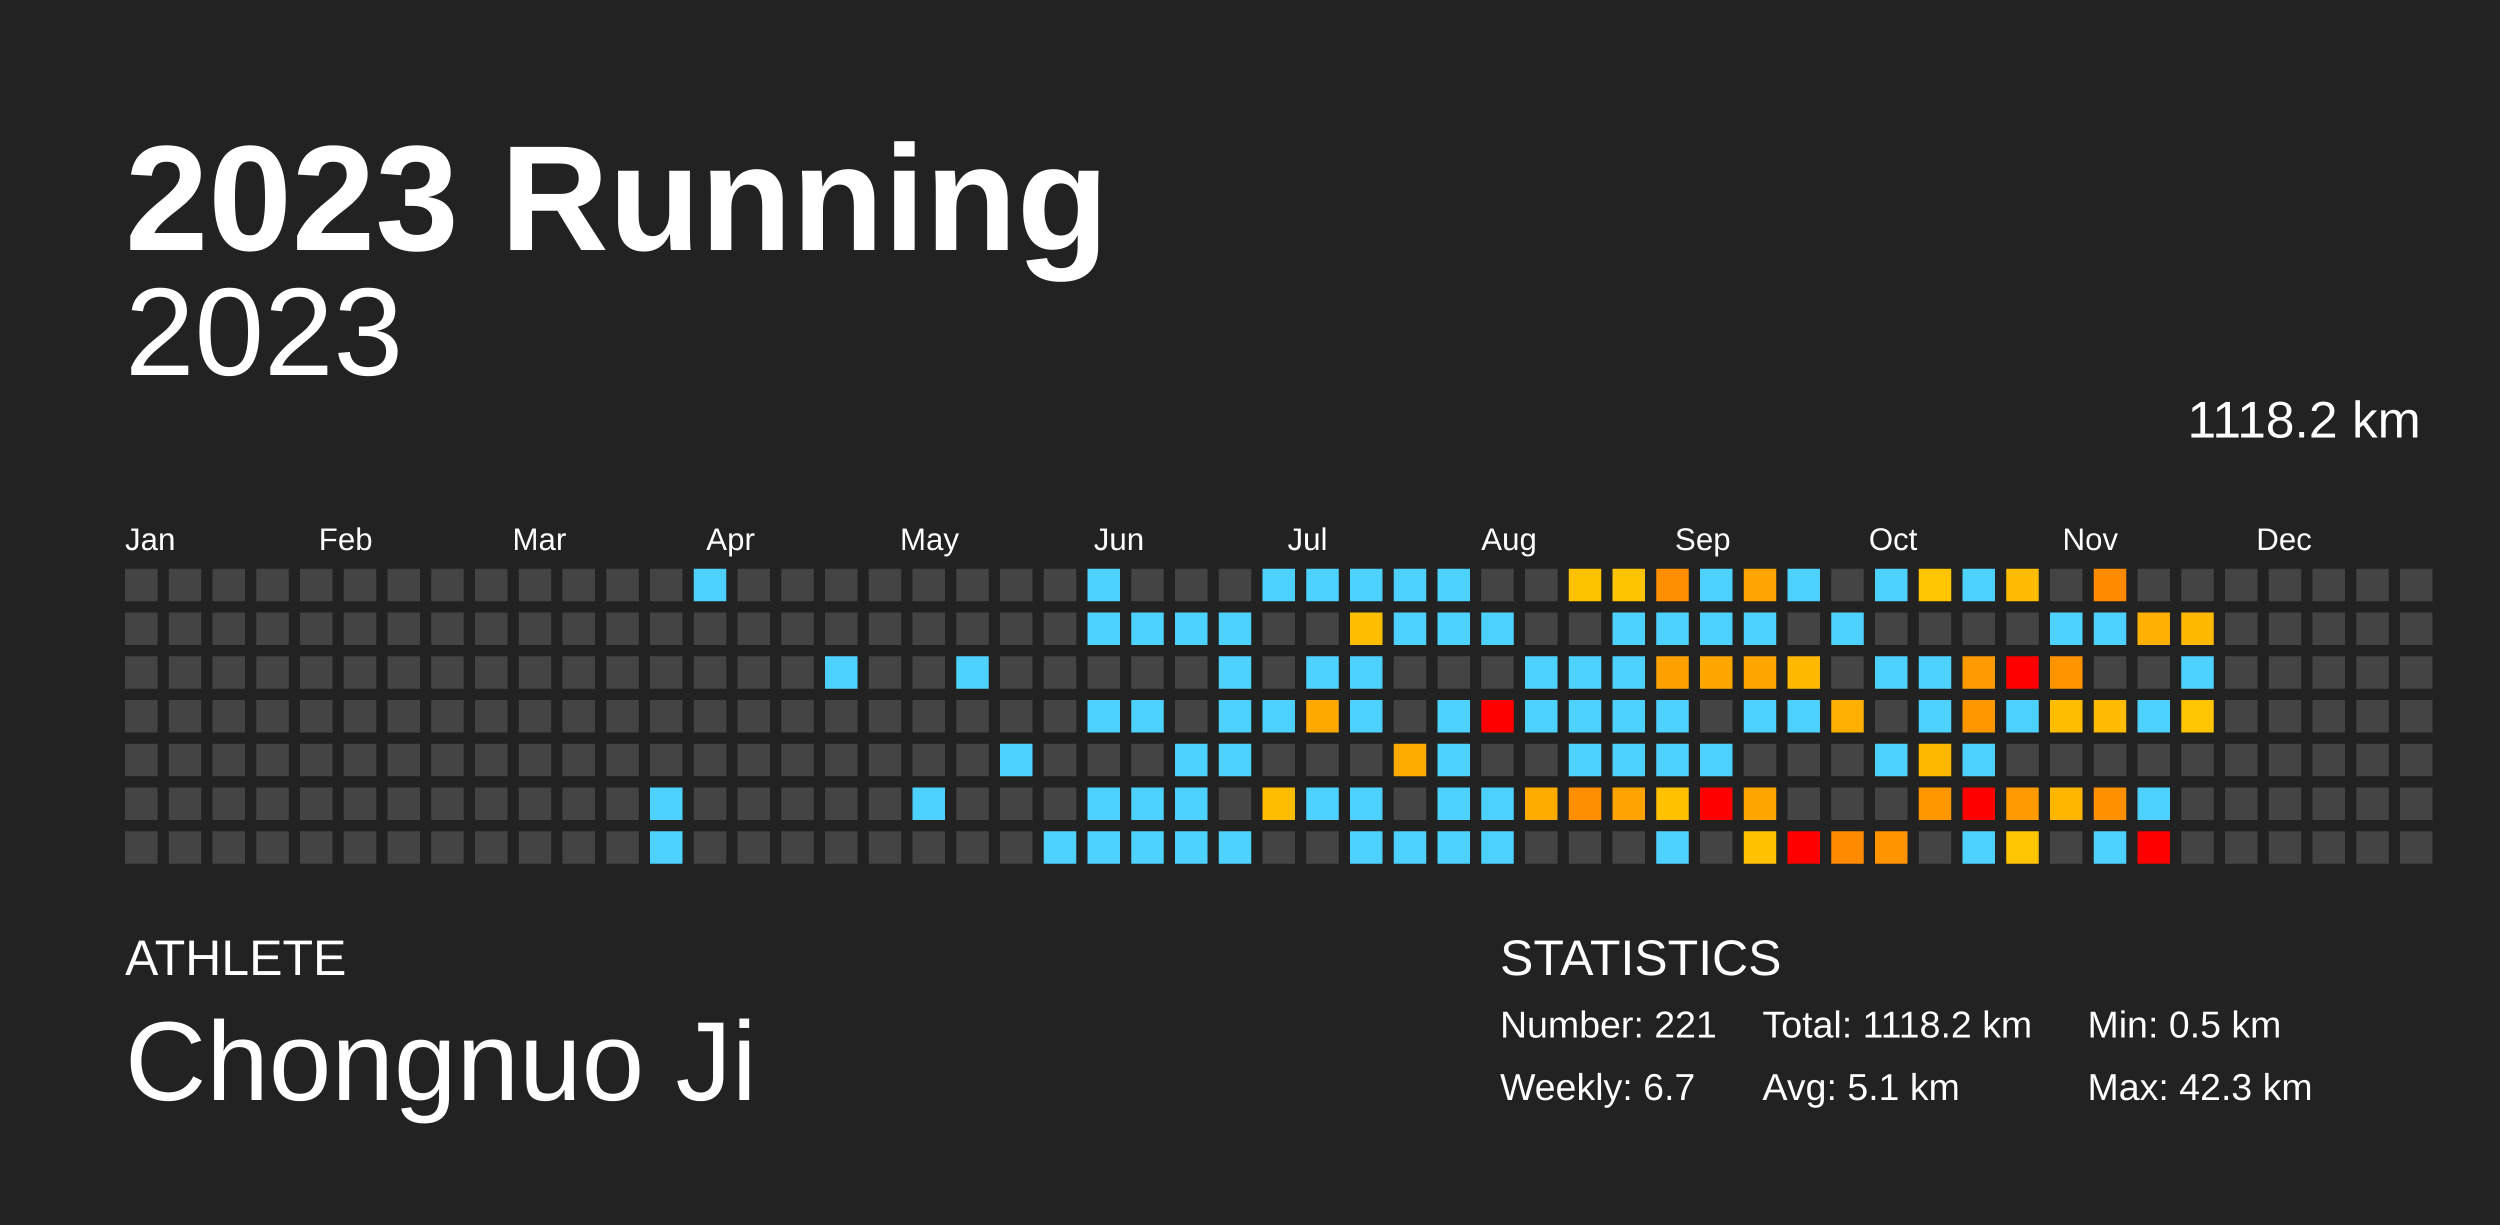
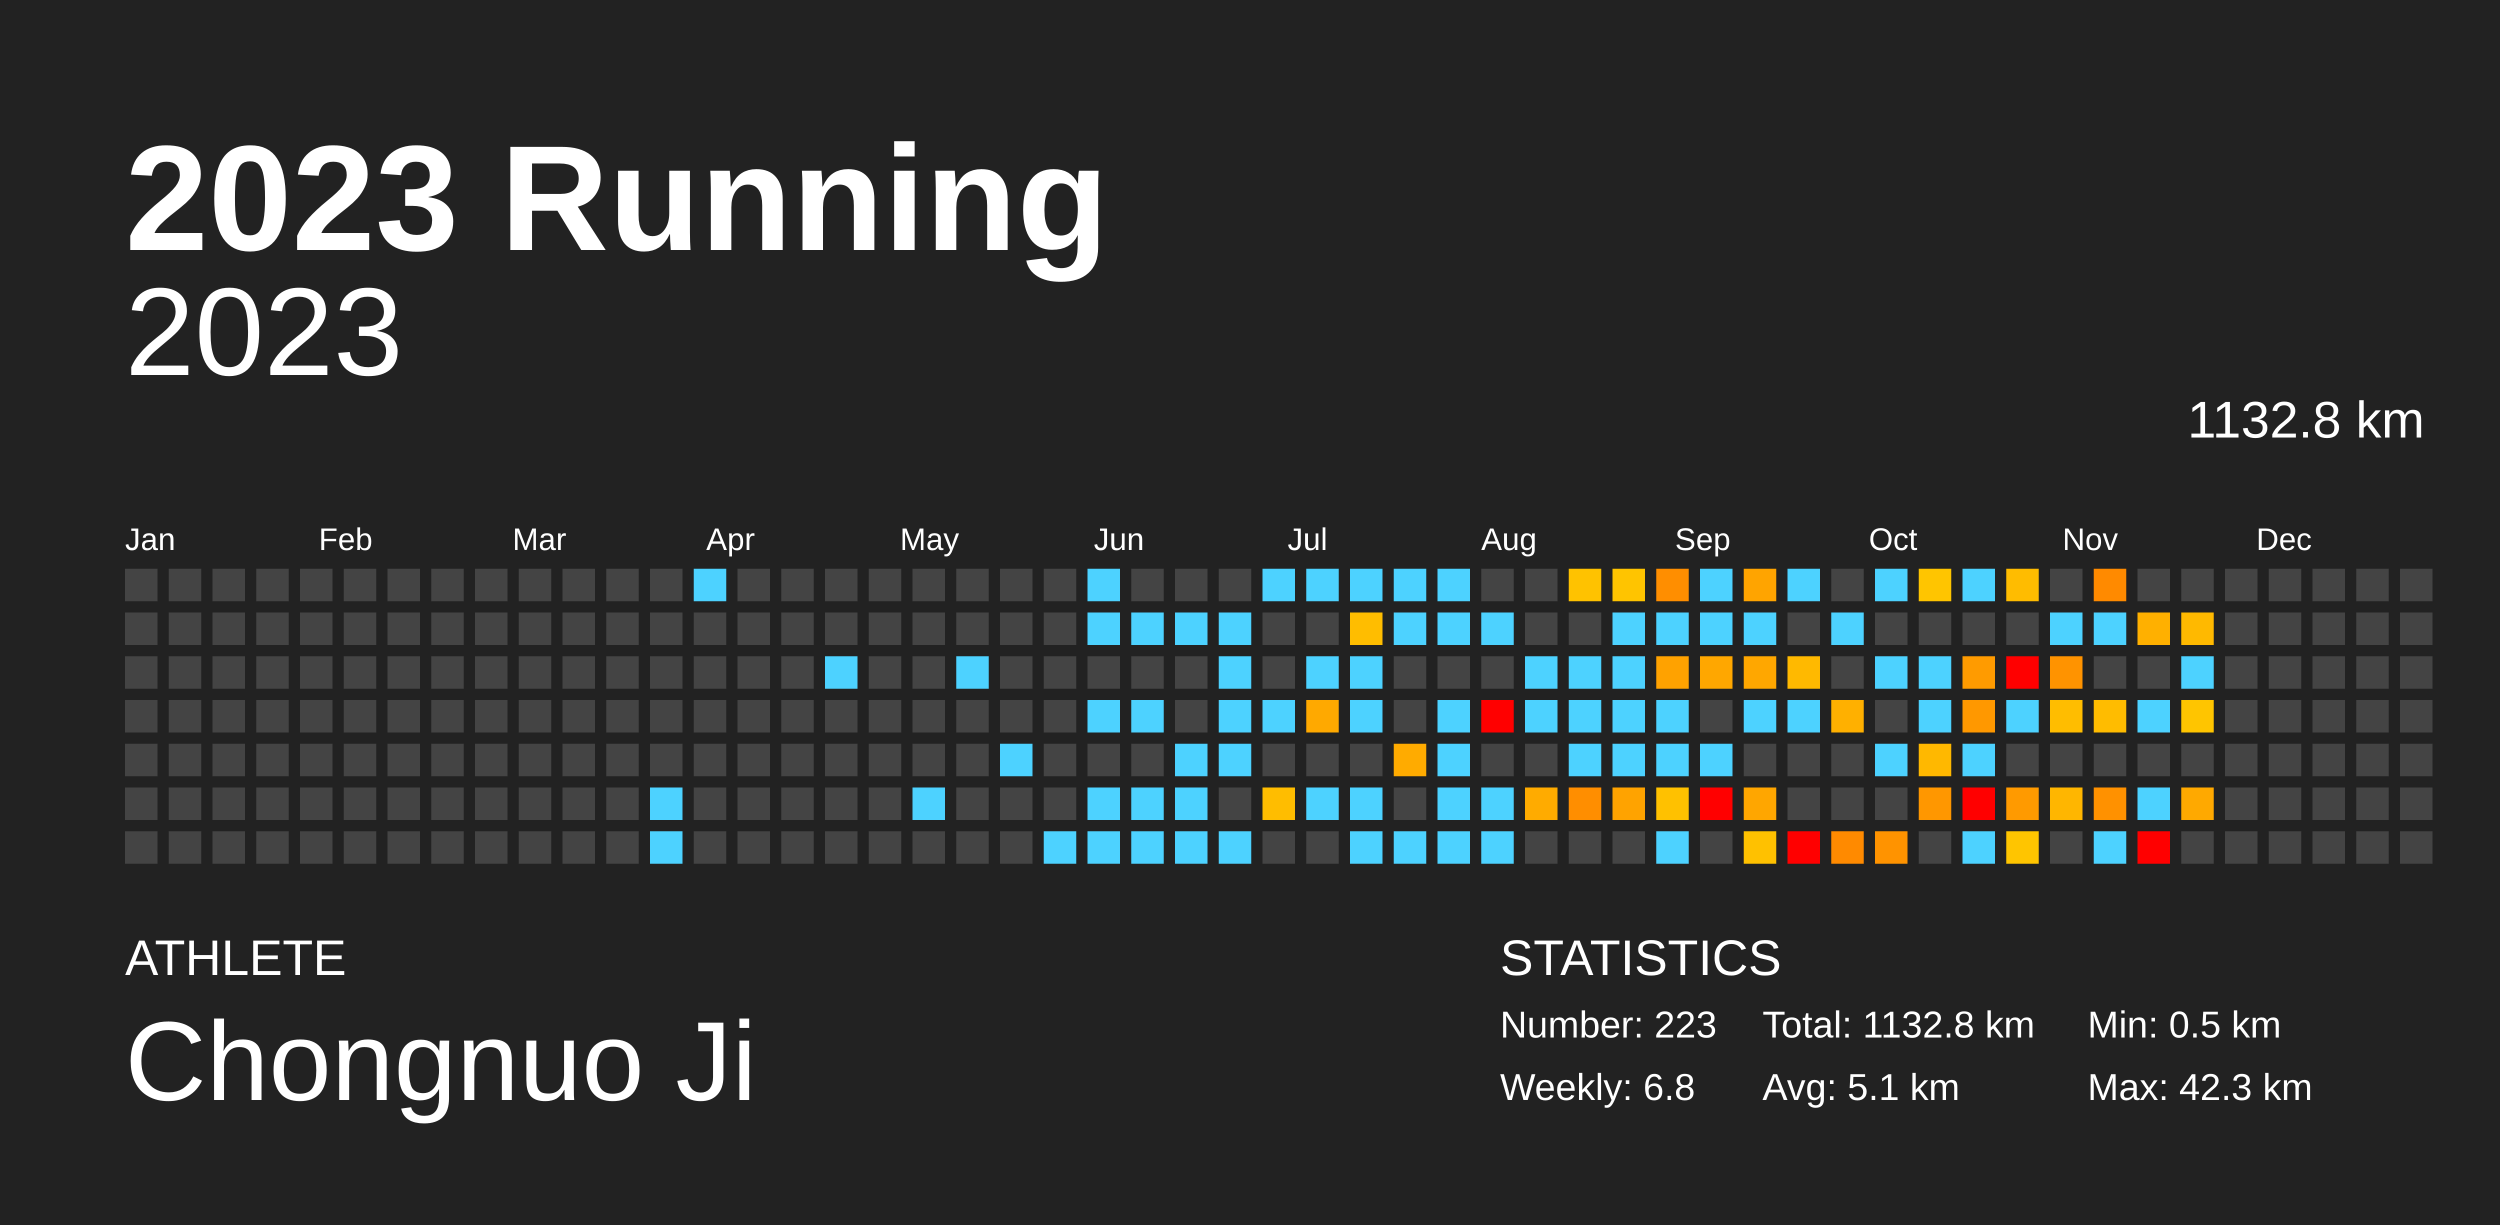
<svg xmlns="http://www.w3.org/2000/svg" baseProfile="full" height="98mm" version="1.1" viewBox="0,0,200,98" width="200mm">
  <defs />
  <rect fill="#222222" height="98" width="200" x="0" y="0" />
  <text fill="#FFFFFF" style="font-size:12px; font-family:Arial; font-weight:bold;" x="10" y="20">2023 Running</text>
  <text fill="#FFFFFF" style="font-size:4px; font-family:Arial" x="10" y="78">ATHLETE</text>
  <text fill="#FFFFFF" style="font-size:9px; font-family:Arial" x="10" y="88">Chongnuo Ji</text>
  <text fill="#FFFFFF" style="font-size:4px; font-family:Arial" x="120" y="78">STATISTICS</text>
-   <text fill="#FFFFFF" style="font-size:3px; font-family:Arial" x="120" y="83">Number: 221</text>
-   <text fill="#FFFFFF" style="font-size:3px; font-family:Arial" x="120" y="88">Weekly: 6.7</text>
-   <text fill="#FFFFFF" style="font-size:3px; font-family:Arial" x="141" y="83">Total: 1118.2 km</text>
+   <text fill="#FFFFFF" style="font-size:3px; font-family:Arial" x="120" y="83">Number: 223</text>
+   <text fill="#FFFFFF" style="font-size:3px; font-family:Arial" x="120" y="88">Weekly: 6.8</text>
+   <text fill="#FFFFFF" style="font-size:3px; font-family:Arial" x="141" y="83">Total: 1132.8 km</text>
  <text fill="#FFFFFF" style="font-size:3px; font-family:Arial" x="141" y="88">Avg: 5.1 km</text>
  <text fill="#FFFFFF" style="font-size:3px; font-family:Arial" x="167" y="83">Min: 0.5 km</text>
  <text fill="#FFFFFF" style="font-size:3px; font-family:Arial" x="167" y="88">Max: 42.3 km</text>
  <text alignment-baseline="hanging" fill="#FFFFFF" style="font-size:10.0px; font-family:Arial;" x="10" y="30">2023</text>
-   <text alignment-baseline="hanging" fill="#FFFFFF" style="font-size:4.125px; font-family:Arial;" x="175" y="35">1118.2 km</text>
+   <text alignment-baseline="hanging" fill="#FFFFFF" style="font-size:4.125px; font-family:Arial;" x="175" y="35">1132.8 km</text>
  <text fill="#FFFFFF" style="font-size:2.5px; font-family:Arial" x="10.0" y="44">Jan</text>
  <text fill="#FFFFFF" style="font-size:2.5px; font-family:Arial" x="25.5" y="44">Feb</text>
  <text fill="#FFFFFF" style="font-size:2.5px; font-family:Arial" x="41.0" y="44">Mar</text>
  <text fill="#FFFFFF" style="font-size:2.5px; font-family:Arial" x="56.5" y="44">Apr</text>
  <text fill="#FFFFFF" style="font-size:2.5px; font-family:Arial" x="72.0" y="44">May</text>
  <text fill="#FFFFFF" style="font-size:2.5px; font-family:Arial" x="87.5" y="44">Jun</text>
  <text fill="#FFFFFF" style="font-size:2.5px; font-family:Arial" x="103.0" y="44">Jul</text>
  <text fill="#FFFFFF" style="font-size:2.5px; font-family:Arial" x="118.5" y="44">Aug</text>
  <text fill="#FFFFFF" style="font-size:2.5px; font-family:Arial" x="134.0" y="44">Sep</text>
  <text fill="#FFFFFF" style="font-size:2.5px; font-family:Arial" x="149.5" y="44">Oct</text>
  <text fill="#FFFFFF" style="font-size:2.5px; font-family:Arial" x="165.0" y="44">Nov</text>
  <text fill="#FFFFFF" style="font-size:2.5px; font-family:Arial" x="180.5" y="44">Dec</text>
  <rect fill="#444444" height="2.6" width="2.6" x="10.0" y="45.5" />
  <rect fill="#444444" height="2.6" width="2.6" x="10.0" y="49.0" />
  <rect fill="#444444" height="2.6" width="2.6" x="10.0" y="52.5" />
  <rect fill="#444444" height="2.6" width="2.6" x="10.0" y="56.0" />
  <rect fill="#444444" height="2.6" width="2.6" x="10.0" y="59.5" />
  <rect fill="#444444" height="2.6" width="2.6" x="10.0" y="63.0" />
  <rect fill="#444444" height="2.6" width="2.6" x="10.0" y="66.5" />
  <rect fill="#444444" height="2.6" width="2.6" x="13.5" y="45.5" />
  <rect fill="#444444" height="2.6" width="2.6" x="13.5" y="49.0" />
  <rect fill="#444444" height="2.6" width="2.6" x="13.5" y="52.5" />
  <rect fill="#444444" height="2.6" width="2.6" x="13.5" y="56.0" />
  <rect fill="#444444" height="2.6" width="2.6" x="13.5" y="59.5" />
  <rect fill="#444444" height="2.6" width="2.6" x="13.5" y="63.0" />
  <rect fill="#444444" height="2.6" width="2.6" x="13.5" y="66.5" />
  <rect fill="#444444" height="2.6" width="2.6" x="17.0" y="45.5" />
  <rect fill="#444444" height="2.6" width="2.6" x="17.0" y="49.0" />
  <rect fill="#444444" height="2.6" width="2.6" x="17.0" y="52.5" />
  <rect fill="#444444" height="2.6" width="2.6" x="17.0" y="56.0" />
  <rect fill="#444444" height="2.6" width="2.6" x="17.0" y="59.5" />
  <rect fill="#444444" height="2.6" width="2.6" x="17.0" y="63.0" />
  <rect fill="#444444" height="2.6" width="2.6" x="17.0" y="66.5" />
  <rect fill="#444444" height="2.6" width="2.6" x="20.5" y="45.5" />
  <rect fill="#444444" height="2.6" width="2.6" x="20.5" y="49.0" />
  <rect fill="#444444" height="2.6" width="2.6" x="20.5" y="52.5" />
  <rect fill="#444444" height="2.6" width="2.6" x="20.5" y="56.0" />
  <rect fill="#444444" height="2.6" width="2.6" x="20.5" y="59.5" />
  <rect fill="#444444" height="2.6" width="2.6" x="20.5" y="63.0" />
  <rect fill="#444444" height="2.6" width="2.6" x="20.5" y="66.5" />
  <rect fill="#444444" height="2.6" width="2.6" x="24.0" y="45.5" />
  <rect fill="#444444" height="2.6" width="2.6" x="24.0" y="49.0" />
  <rect fill="#444444" height="2.6" width="2.6" x="24.0" y="52.5" />
  <rect fill="#444444" height="2.6" width="2.6" x="24.0" y="56.0" />
  <rect fill="#444444" height="2.6" width="2.6" x="24.0" y="59.5" />
  <rect fill="#444444" height="2.6" width="2.6" x="24.0" y="63.0" />
  <rect fill="#444444" height="2.6" width="2.6" x="24.0" y="66.5" />
  <rect fill="#444444" height="2.6" width="2.6" x="27.5" y="45.5" />
  <rect fill="#444444" height="2.6" width="2.6" x="27.5" y="49.0" />
  <rect fill="#444444" height="2.6" width="2.6" x="27.5" y="52.5" />
  <rect fill="#444444" height="2.6" width="2.6" x="27.5" y="56.0" />
  <rect fill="#444444" height="2.6" width="2.6" x="27.5" y="59.5" />
  <rect fill="#444444" height="2.6" width="2.6" x="27.5" y="63.0" />
  <rect fill="#444444" height="2.6" width="2.6" x="27.5" y="66.5" />
  <rect fill="#444444" height="2.6" width="2.6" x="31.0" y="45.5" />
  <rect fill="#444444" height="2.6" width="2.6" x="31.0" y="49.0" />
  <rect fill="#444444" height="2.6" width="2.6" x="31.0" y="52.5" />
  <rect fill="#444444" height="2.6" width="2.6" x="31.0" y="56.0" />
  <rect fill="#444444" height="2.6" width="2.6" x="31.0" y="59.5" />
  <rect fill="#444444" height="2.6" width="2.6" x="31.0" y="63.0" />
  <rect fill="#444444" height="2.6" width="2.6" x="31.0" y="66.5" />
  <rect fill="#444444" height="2.6" width="2.6" x="34.5" y="45.5" />
  <rect fill="#444444" height="2.6" width="2.6" x="34.5" y="49.0" />
  <rect fill="#444444" height="2.6" width="2.6" x="34.5" y="52.5" />
  <rect fill="#444444" height="2.6" width="2.6" x="34.5" y="56.0" />
  <rect fill="#444444" height="2.6" width="2.6" x="34.5" y="59.5" />
  <rect fill="#444444" height="2.6" width="2.6" x="34.5" y="63.0" />
  <rect fill="#444444" height="2.6" width="2.6" x="34.5" y="66.5" />
  <rect fill="#444444" height="2.6" width="2.6" x="38.0" y="45.5" />
  <rect fill="#444444" height="2.6" width="2.6" x="38.0" y="49.0" />
  <rect fill="#444444" height="2.6" width="2.6" x="38.0" y="52.5" />
  <rect fill="#444444" height="2.6" width="2.6" x="38.0" y="56.0" />
  <rect fill="#444444" height="2.6" width="2.6" x="38.0" y="59.5" />
  <rect fill="#444444" height="2.6" width="2.6" x="38.0" y="63.0" />
  <rect fill="#444444" height="2.6" width="2.6" x="38.0" y="66.5" />
  <rect fill="#444444" height="2.6" width="2.6" x="41.5" y="45.5" />
  <rect fill="#444444" height="2.6" width="2.6" x="41.5" y="49.0" />
  <rect fill="#444444" height="2.6" width="2.6" x="41.5" y="52.5" />
  <rect fill="#444444" height="2.6" width="2.6" x="41.5" y="56.0" />
  <rect fill="#444444" height="2.6" width="2.6" x="41.5" y="59.5" />
  <rect fill="#444444" height="2.6" width="2.6" x="41.5" y="63.0" />
  <rect fill="#444444" height="2.6" width="2.6" x="41.5" y="66.5" />
  <rect fill="#444444" height="2.6" width="2.6" x="45.0" y="45.5" />
  <rect fill="#444444" height="2.6" width="2.6" x="45.0" y="49.0" />
  <rect fill="#444444" height="2.6" width="2.6" x="45.0" y="52.5" />
  <rect fill="#444444" height="2.6" width="2.6" x="45.0" y="56.0" />
  <rect fill="#444444" height="2.6" width="2.6" x="45.0" y="59.5" />
  <rect fill="#444444" height="2.6" width="2.6" x="45.0" y="63.0" />
  <rect fill="#444444" height="2.6" width="2.6" x="45.0" y="66.5" />
  <rect fill="#444444" height="2.6" width="2.6" x="48.5" y="45.5" />
  <rect fill="#444444" height="2.6" width="2.6" x="48.5" y="49.0" />
  <rect fill="#444444" height="2.6" width="2.6" x="48.5" y="52.5" />
  <rect fill="#444444" height="2.6" width="2.6" x="48.5" y="56.0" />
  <rect fill="#444444" height="2.6" width="2.6" x="48.5" y="59.5" />
  <rect fill="#444444" height="2.6" width="2.6" x="48.5" y="63.0" />
  <rect fill="#444444" height="2.6" width="2.6" x="48.5" y="66.5" />
  <rect fill="#444444" height="2.6" width="2.6" x="52.0" y="45.5" />
  <rect fill="#444444" height="2.6" width="2.6" x="52.0" y="49.0" />
  <rect fill="#444444" height="2.6" width="2.6" x="52.0" y="52.5" />
  <rect fill="#444444" height="2.6" width="2.6" x="52.0" y="56.0" />
  <rect fill="#444444" height="2.6" width="2.6" x="52.0" y="59.5" />
  <rect fill="#4dd2ff" height="2.6" width="2.6" x="52.0" y="63.0" />
  <rect fill="#4dd2ff" height="2.6" width="2.6" x="52.0" y="66.5" />
  <rect fill="#4dd2ff" height="2.6" width="2.6" x="55.5" y="45.5" />
  <rect fill="#444444" height="2.6" width="2.6" x="55.5" y="49.0" />
  <rect fill="#444444" height="2.6" width="2.6" x="55.5" y="52.5" />
  <rect fill="#444444" height="2.6" width="2.6" x="55.5" y="56.0" />
  <rect fill="#444444" height="2.6" width="2.6" x="55.5" y="59.5" />
  <rect fill="#444444" height="2.6" width="2.6" x="55.5" y="63.0" />
  <rect fill="#444444" height="2.6" width="2.6" x="55.5" y="66.5" />
  <rect fill="#444444" height="2.6" width="2.6" x="59.0" y="45.5" />
  <rect fill="#444444" height="2.6" width="2.6" x="59.0" y="49.0" />
  <rect fill="#444444" height="2.6" width="2.6" x="59.0" y="52.5" />
  <rect fill="#444444" height="2.6" width="2.6" x="59.0" y="56.0" />
  <rect fill="#444444" height="2.6" width="2.6" x="59.0" y="59.5" />
  <rect fill="#444444" height="2.6" width="2.6" x="59.0" y="63.0" />
  <rect fill="#444444" height="2.6" width="2.6" x="59.0" y="66.5" />
  <rect fill="#444444" height="2.6" width="2.6" x="62.5" y="45.5" />
  <rect fill="#444444" height="2.6" width="2.6" x="62.5" y="49.0" />
  <rect fill="#444444" height="2.6" width="2.6" x="62.5" y="52.5" />
  <rect fill="#444444" height="2.6" width="2.6" x="62.5" y="56.0" />
  <rect fill="#444444" height="2.6" width="2.6" x="62.5" y="59.5" />
  <rect fill="#444444" height="2.6" width="2.6" x="62.5" y="63.0" />
  <rect fill="#444444" height="2.6" width="2.6" x="62.5" y="66.5" />
  <rect fill="#444444" height="2.6" width="2.6" x="66.0" y="45.5" />
  <rect fill="#444444" height="2.6" width="2.6" x="66.0" y="49.0" />
  <rect fill="#4dd2ff" height="2.6" width="2.6" x="66.0" y="52.5" />
  <rect fill="#444444" height="2.6" width="2.6" x="66.0" y="56.0" />
  <rect fill="#444444" height="2.6" width="2.6" x="66.0" y="59.5" />
  <rect fill="#444444" height="2.6" width="2.6" x="66.0" y="63.0" />
  <rect fill="#444444" height="2.6" width="2.6" x="66.0" y="66.5" />
  <rect fill="#444444" height="2.6" width="2.6" x="69.5" y="45.5" />
  <rect fill="#444444" height="2.6" width="2.6" x="69.5" y="49.0" />
  <rect fill="#444444" height="2.6" width="2.6" x="69.5" y="52.5" />
  <rect fill="#444444" height="2.6" width="2.6" x="69.5" y="56.0" />
  <rect fill="#444444" height="2.6" width="2.6" x="69.5" y="59.5" />
  <rect fill="#444444" height="2.6" width="2.6" x="69.5" y="63.0" />
  <rect fill="#444444" height="2.6" width="2.6" x="69.5" y="66.5" />
  <rect fill="#444444" height="2.6" width="2.6" x="73.0" y="45.5" />
  <rect fill="#444444" height="2.6" width="2.6" x="73.0" y="49.0" />
  <rect fill="#444444" height="2.6" width="2.6" x="73.0" y="52.5" />
  <rect fill="#444444" height="2.6" width="2.6" x="73.0" y="56.0" />
  <rect fill="#444444" height="2.6" width="2.6" x="73.0" y="59.5" />
  <rect fill="#4dd2ff" height="2.6" width="2.6" x="73.0" y="63.0" />
  <rect fill="#444444" height="2.6" width="2.6" x="73.0" y="66.5" />
  <rect fill="#444444" height="2.6" width="2.6" x="76.5" y="45.5" />
  <rect fill="#444444" height="2.6" width="2.6" x="76.5" y="49.0" />
  <rect fill="#4dd2ff" height="2.6" width="2.6" x="76.5" y="52.5" />
  <rect fill="#444444" height="2.6" width="2.6" x="76.5" y="56.0" />
  <rect fill="#444444" height="2.6" width="2.6" x="76.5" y="59.5" />
  <rect fill="#444444" height="2.6" width="2.6" x="76.5" y="63.0" />
  <rect fill="#444444" height="2.6" width="2.6" x="76.5" y="66.5" />
  <rect fill="#444444" height="2.6" width="2.6" x="80.0" y="45.5" />
  <rect fill="#444444" height="2.6" width="2.6" x="80.0" y="49.0" />
  <rect fill="#444444" height="2.6" width="2.6" x="80.0" y="52.5" />
  <rect fill="#444444" height="2.6" width="2.6" x="80.0" y="56.0" />
  <rect fill="#4dd2ff" height="2.6" width="2.6" x="80.0" y="59.5" />
  <rect fill="#444444" height="2.6" width="2.6" x="80.0" y="63.0" />
  <rect fill="#444444" height="2.6" width="2.6" x="80.0" y="66.5" />
  <rect fill="#444444" height="2.6" width="2.6" x="83.5" y="45.5" />
  <rect fill="#444444" height="2.6" width="2.6" x="83.5" y="49.0" />
  <rect fill="#444444" height="2.6" width="2.6" x="83.5" y="52.5" />
  <rect fill="#444444" height="2.6" width="2.6" x="83.5" y="56.0" />
  <rect fill="#444444" height="2.6" width="2.6" x="83.5" y="59.5" />
  <rect fill="#444444" height="2.6" width="2.6" x="83.5" y="63.0" />
  <rect fill="#4dd2ff" height="2.6" width="2.6" x="83.5" y="66.5" />
  <rect fill="#4dd2ff" height="2.6" width="2.6" x="87.0" y="45.5" />
  <rect fill="#4dd2ff" height="2.6" width="2.6" x="87.0" y="49.0" />
  <rect fill="#444444" height="2.6" width="2.6" x="87.0" y="52.5" />
  <rect fill="#4dd2ff" height="2.6" width="2.6" x="87.0" y="56.0" />
  <rect fill="#444444" height="2.6" width="2.6" x="87.0" y="59.5" />
  <rect fill="#4dd2ff" height="2.6" width="2.6" x="87.0" y="63.0" />
  <rect fill="#4dd2ff" height="2.6" width="2.6" x="87.0" y="66.5" />
  <rect fill="#444444" height="2.6" width="2.6" x="90.5" y="45.5" />
  <rect fill="#4dd2ff" height="2.6" width="2.6" x="90.5" y="49.0" />
  <rect fill="#444444" height="2.6" width="2.6" x="90.5" y="52.5" />
  <rect fill="#4dd2ff" height="2.6" width="2.6" x="90.5" y="56.0" />
  <rect fill="#444444" height="2.6" width="2.6" x="90.5" y="59.5" />
  <rect fill="#4dd2ff" height="2.6" width="2.6" x="90.5" y="63.0" />
  <rect fill="#4dd2ff" height="2.6" width="2.6" x="90.5" y="66.5" />
  <rect fill="#444444" height="2.6" width="2.6" x="94.0" y="45.5" />
  <rect fill="#4dd2ff" height="2.6" width="2.6" x="94.0" y="49.0" />
  <rect fill="#444444" height="2.6" width="2.6" x="94.0" y="52.5" />
  <rect fill="#444444" height="2.6" width="2.6" x="94.0" y="56.0" />
  <rect fill="#4dd2ff" height="2.6" width="2.6" x="94.0" y="59.5" />
  <rect fill="#4dd2ff" height="2.6" width="2.6" x="94.0" y="63.0" />
  <rect fill="#4dd2ff" height="2.6" width="2.6" x="94.0" y="66.5" />
  <rect fill="#444444" height="2.6" width="2.6" x="97.5" y="45.5" />
  <rect fill="#4dd2ff" height="2.6" width="2.6" x="97.5" y="49.0" />
  <rect fill="#4dd2ff" height="2.6" width="2.6" x="97.5" y="52.5" />
  <rect fill="#4dd2ff" height="2.6" width="2.6" x="97.5" y="56.0" />
  <rect fill="#4dd2ff" height="2.6" width="2.6" x="97.5" y="59.5" />
  <rect fill="#444444" height="2.6" width="2.6" x="97.5" y="63.0" />
  <rect fill="#4dd2ff" height="2.6" width="2.6" x="97.5" y="66.5" />
  <rect fill="#4dd2ff" height="2.6" width="2.6" x="101.0" y="45.5" />
  <rect fill="#444444" height="2.6" width="2.6" x="101.0" y="49.0" />
  <rect fill="#444444" height="2.6" width="2.6" x="101.0" y="52.5" />
  <rect fill="#4dd2ff" height="2.6" width="2.6" x="101.0" y="56.0" />
  <rect fill="#444444" height="2.6" width="2.6" x="101.0" y="59.5" />
  <rect fill="#ffbd00" height="2.6" width="2.6" x="101.0" y="63.0" />
  <rect fill="#444444" height="2.6" width="2.6" x="101.0" y="66.5" />
  <rect fill="#4dd2ff" height="2.6" width="2.6" x="104.5" y="45.5" />
  <rect fill="#444444" height="2.6" width="2.6" x="104.5" y="49.0" />
  <rect fill="#4dd2ff" height="2.6" width="2.6" x="104.5" y="52.5" />
  <rect fill="#ffa900" height="2.6" width="2.6" x="104.5" y="56.0" />
  <rect fill="#444444" height="2.6" width="2.6" x="104.5" y="59.5" />
  <rect fill="#4dd2ff" height="2.6" width="2.6" x="104.5" y="63.0" />
  <rect fill="#444444" height="2.6" width="2.6" x="104.5" y="66.5" />
  <rect fill="#4dd2ff" height="2.6" width="2.6" x="108.0" y="45.5" />
  <rect fill="#ffbd00" height="2.6" width="2.6" x="108.0" y="49.0" />
  <rect fill="#4dd2ff" height="2.6" width="2.6" x="108.0" y="52.5" />
  <rect fill="#4dd2ff" height="2.6" width="2.6" x="108.0" y="56.0" />
  <rect fill="#444444" height="2.6" width="2.6" x="108.0" y="59.5" />
  <rect fill="#4dd2ff" height="2.6" width="2.6" x="108.0" y="63.0" />
  <rect fill="#4dd2ff" height="2.6" width="2.6" x="108.0" y="66.5" />
  <rect fill="#4dd2ff" height="2.6" width="2.6" x="111.5" y="45.5" />
  <rect fill="#4dd2ff" height="2.6" width="2.6" x="111.5" y="49.0" />
  <rect fill="#444444" height="2.6" width="2.6" x="111.5" y="52.5" />
  <rect fill="#444444" height="2.6" width="2.6" x="111.5" y="56.0" />
  <rect fill="#ffab00" height="2.6" width="2.6" x="111.5" y="59.5" />
  <rect fill="#444444" height="2.6" width="2.6" x="111.5" y="63.0" />
  <rect fill="#4dd2ff" height="2.6" width="2.6" x="111.5" y="66.5" />
  <rect fill="#4dd2ff" height="2.6" width="2.6" x="115.0" y="45.5" />
  <rect fill="#4dd2ff" height="2.6" width="2.6" x="115.0" y="49.0" />
  <rect fill="#444444" height="2.6" width="2.6" x="115.0" y="52.5" />
  <rect fill="#4dd2ff" height="2.6" width="2.6" x="115.0" y="56.0" />
  <rect fill="#4dd2ff" height="2.6" width="2.6" x="115.0" y="59.5" />
  <rect fill="#4dd2ff" height="2.6" width="2.6" x="115.0" y="63.0" />
  <rect fill="#4dd2ff" height="2.6" width="2.6" x="115.0" y="66.5" />
  <rect fill="#444444" height="2.6" width="2.6" x="118.5" y="45.5" />
  <rect fill="#4dd2ff" height="2.6" width="2.6" x="118.5" y="49.0" />
  <rect fill="#444444" height="2.6" width="2.6" x="118.5" y="52.5" />
  <rect fill="red" height="2.6" width="2.6" x="118.5" y="56.0" />
  <rect fill="#444444" height="2.6" width="2.6" x="118.5" y="59.5" />
  <rect fill="#4dd2ff" height="2.6" width="2.6" x="118.5" y="63.0" />
  <rect fill="#4dd2ff" height="2.6" width="2.6" x="118.5" y="66.5" />
  <rect fill="#444444" height="2.6" width="2.6" x="122.0" y="45.5" />
  <rect fill="#444444" height="2.6" width="2.6" x="122.0" y="49.0" />
  <rect fill="#4dd2ff" height="2.6" width="2.6" x="122.0" y="52.5" />
  <rect fill="#4dd2ff" height="2.6" width="2.6" x="122.0" y="56.0" />
  <rect fill="#444444" height="2.6" width="2.6" x="122.0" y="59.5" />
  <rect fill="#ffab00" height="2.6" width="2.6" x="122.0" y="63.0" />
  <rect fill="#444444" height="2.6" width="2.6" x="122.0" y="66.5" />
  <rect fill="#ffc200" height="2.6" width="2.6" x="125.5" y="45.5" />
  <rect fill="#444444" height="2.6" width="2.6" x="125.5" y="49.0" />
  <rect fill="#4dd2ff" height="2.6" width="2.6" x="125.5" y="52.5" />
  <rect fill="#4dd2ff" height="2.6" width="2.6" x="125.5" y="56.0" />
  <rect fill="#4dd2ff" height="2.6" width="2.6" x="125.5" y="59.5" />
  <rect fill="#ff8e00" height="2.6" width="2.6" x="125.5" y="63.0" />
  <rect fill="#444444" height="2.6" width="2.6" x="125.5" y="66.5" />
  <rect fill="#ffc400" height="2.6" width="2.6" x="129.0" y="45.5" />
  <rect fill="#4dd2ff" height="2.6" width="2.6" x="129.0" y="49.0" />
  <rect fill="#4dd2ff" height="2.6" width="2.6" x="129.0" y="52.5" />
  <rect fill="#4dd2ff" height="2.6" width="2.6" x="129.0" y="56.0" />
  <rect fill="#4dd2ff" height="2.6" width="2.6" x="129.0" y="59.5" />
  <rect fill="#ffa300" height="2.6" width="2.6" x="129.0" y="63.0" />
  <rect fill="#444444" height="2.6" width="2.6" x="129.0" y="66.5" />
  <rect fill="#ff8e00" height="2.6" width="2.6" x="132.5" y="45.5" />
  <rect fill="#4dd2ff" height="2.6" width="2.6" x="132.5" y="49.0" />
  <rect fill="#ffa200" height="2.6" width="2.6" x="132.5" y="52.5" />
  <rect fill="#4dd2ff" height="2.6" width="2.6" x="132.5" y="56.0" />
  <rect fill="#4dd2ff" height="2.6" width="2.6" x="132.5" y="59.5" />
  <rect fill="#ffc100" height="2.6" width="2.6" x="132.5" y="63.0" />
  <rect fill="#4dd2ff" height="2.6" width="2.6" x="132.5" y="66.5" />
  <rect fill="#4dd2ff" height="2.6" width="2.6" x="136.0" y="45.5" />
  <rect fill="#4dd2ff" height="2.6" width="2.6" x="136.0" y="49.0" />
  <rect fill="#ffa700" height="2.6" width="2.6" x="136.0" y="52.5" />
  <rect fill="#444444" height="2.6" width="2.6" x="136.0" y="56.0" />
  <rect fill="#4dd2ff" height="2.6" width="2.6" x="136.0" y="59.5" />
  <rect fill="red" height="2.6" width="2.6" x="136.0" y="63.0" />
  <rect fill="#444444" height="2.6" width="2.6" x="136.0" y="66.5" />
  <rect fill="#ffa400" height="2.6" width="2.6" x="139.5" y="45.5" />
  <rect fill="#4dd2ff" height="2.6" width="2.6" x="139.5" y="49.0" />
  <rect fill="#ffa700" height="2.6" width="2.6" x="139.5" y="52.5" />
  <rect fill="#4dd2ff" height="2.6" width="2.6" x="139.5" y="56.0" />
  <rect fill="#444444" height="2.6" width="2.6" x="139.5" y="59.5" />
  <rect fill="#ffa600" height="2.6" width="2.6" x="139.5" y="63.0" />
  <rect fill="#ffc100" height="2.6" width="2.6" x="139.5" y="66.5" />
  <rect fill="#4dd2ff" height="2.6" width="2.6" x="143.0" y="45.5" />
  <rect fill="#444444" height="2.6" width="2.6" x="143.0" y="49.0" />
  <rect fill="#ffb900" height="2.6" width="2.6" x="143.0" y="52.5" />
  <rect fill="#4dd2ff" height="2.6" width="2.6" x="143.0" y="56.0" />
  <rect fill="#444444" height="2.6" width="2.6" x="143.0" y="59.5" />
  <rect fill="#444444" height="2.6" width="2.6" x="143.0" y="63.0" />
  <rect fill="red" height="2.6" width="2.6" x="143.0" y="66.5" />
  <rect fill="#444444" height="2.6" width="2.6" x="146.5" y="45.5" />
  <rect fill="#4dd2ff" height="2.6" width="2.6" x="146.5" y="49.0" />
  <rect fill="#444444" height="2.6" width="2.6" x="146.5" y="52.5" />
  <rect fill="#ffb000" height="2.6" width="2.6" x="146.5" y="56.0" />
  <rect fill="#444444" height="2.6" width="2.6" x="146.5" y="59.5" />
  <rect fill="#444444" height="2.6" width="2.6" x="146.5" y="63.0" />
  <rect fill="#ff8a00" height="2.6" width="2.6" x="146.5" y="66.5" />
  <rect fill="#4dd2ff" height="2.6" width="2.6" x="150.0" y="45.5" />
  <rect fill="#444444" height="2.6" width="2.6" x="150.0" y="49.0" />
  <rect fill="#4dd2ff" height="2.6" width="2.6" x="150.0" y="52.5" />
  <rect fill="#444444" height="2.6" width="2.6" x="150.0" y="56.0" />
  <rect fill="#4dd2ff" height="2.6" width="2.6" x="150.0" y="59.5" />
  <rect fill="#444444" height="2.6" width="2.6" x="150.0" y="63.0" />
  <rect fill="#ff9300" height="2.6" width="2.6" x="150.0" y="66.5" />
  <rect fill="#ffc500" height="2.6" width="2.6" x="153.5" y="45.5" />
  <rect fill="#444444" height="2.6" width="2.6" x="153.5" y="49.0" />
  <rect fill="#4dd2ff" height="2.6" width="2.6" x="153.5" y="52.5" />
  <rect fill="#4dd2ff" height="2.6" width="2.6" x="153.5" y="56.0" />
  <rect fill="#ffb800" height="2.6" width="2.6" x="153.5" y="59.5" />
  <rect fill="#ff9700" height="2.6" width="2.6" x="153.5" y="63.0" />
  <rect fill="#444444" height="2.6" width="2.6" x="153.5" y="66.5" />
  <rect fill="#4dd2ff" height="2.6" width="2.6" x="157.0" y="45.5" />
  <rect fill="#444444" height="2.6" width="2.6" x="157.0" y="49.0" />
  <rect fill="#ff9b00" height="2.6" width="2.6" x="157.0" y="52.5" />
  <rect fill="#ff9800" height="2.6" width="2.6" x="157.0" y="56.0" />
  <rect fill="#4dd2ff" height="2.6" width="2.6" x="157.0" y="59.5" />
  <rect fill="red" height="2.6" width="2.6" x="157.0" y="63.0" />
  <rect fill="#4dd2ff" height="2.6" width="2.6" x="157.0" y="66.5" />
  <rect fill="#ffbc00" height="2.6" width="2.6" x="160.5" y="45.5" />
  <rect fill="#444444" height="2.6" width="2.6" x="160.5" y="49.0" />
  <rect fill="red" height="2.6" width="2.6" x="160.5" y="52.5" />
  <rect fill="#4dd2ff" height="2.6" width="2.6" x="160.5" y="56.0" />
  <rect fill="#444444" height="2.6" width="2.6" x="160.5" y="59.5" />
  <rect fill="#ff9a00" height="2.6" width="2.6" x="160.5" y="63.0" />
  <rect fill="#ffc500" height="2.6" width="2.6" x="160.5" y="66.5" />
  <rect fill="#444444" height="2.6" width="2.6" x="164.0" y="45.5" />
  <rect fill="#4dd2ff" height="2.6" width="2.6" x="164.0" y="49.0" />
  <rect fill="#ff9300" height="2.6" width="2.6" x="164.0" y="52.5" />
  <rect fill="#ffbd00" height="2.6" width="2.6" x="164.0" y="56.0" />
  <rect fill="#444444" height="2.6" width="2.6" x="164.0" y="59.5" />
  <rect fill="#ffb600" height="2.6" width="2.6" x="164.0" y="63.0" />
  <rect fill="#444444" height="2.6" width="2.6" x="164.0" y="66.5" />
  <rect fill="#ff8a00" height="2.6" width="2.6" x="167.5" y="45.5" />
  <rect fill="#4dd2ff" height="2.6" width="2.6" x="167.5" y="49.0" />
  <rect fill="#444444" height="2.6" width="2.6" x="167.5" y="52.5" />
  <rect fill="#ffbc00" height="2.6" width="2.6" x="167.5" y="56.0" />
  <rect fill="#444444" height="2.6" width="2.6" x="167.5" y="59.5" />
  <rect fill="#ff9100" height="2.6" width="2.6" x="167.5" y="63.0" />
  <rect fill="#4dd2ff" height="2.6" width="2.6" x="167.5" y="66.5" />
  <rect fill="#444444" height="2.6" width="2.6" x="171.0" y="45.5" />
  <rect fill="#ffb000" height="2.6" width="2.6" x="171.0" y="49.0" />
  <rect fill="#444444" height="2.6" width="2.6" x="171.0" y="52.5" />
  <rect fill="#4dd2ff" height="2.6" width="2.6" x="171.0" y="56.0" />
  <rect fill="#444444" height="2.6" width="2.6" x="171.0" y="59.5" />
  <rect fill="#4dd2ff" height="2.6" width="2.6" x="171.0" y="63.0" />
  <rect fill="red" height="2.6" width="2.6" x="171.0" y="66.5" />
  <rect fill="#444444" height="2.6" width="2.6" x="174.5" y="45.5" />
  <rect fill="#ffb900" height="2.6" width="2.6" x="174.5" y="49.0" />
  <rect fill="#4dd2ff" height="2.6" width="2.6" x="174.5" y="52.5" />
  <rect fill="#ffc500" height="2.6" width="2.6" x="174.5" y="56.0" />
  <rect fill="#444444" height="2.6" width="2.6" x="174.5" y="59.5" />
-   <rect fill="#444444" height="2.6" width="2.6" x="174.5" y="63.0" />
+   <rect fill="#ffa900" height="2.6" width="2.6" x="174.5" y="63.0" />
  <rect fill="#444444" height="2.6" width="2.6" x="174.5" y="66.5" />
  <rect fill="#444444" height="2.6" width="2.6" x="178.0" y="45.5" />
  <rect fill="#444444" height="2.6" width="2.6" x="178.0" y="49.0" />
  <rect fill="#444444" height="2.6" width="2.6" x="178.0" y="52.5" />
  <rect fill="#444444" height="2.6" width="2.6" x="178.0" y="56.0" />
  <rect fill="#444444" height="2.6" width="2.6" x="178.0" y="59.5" />
  <rect fill="#444444" height="2.6" width="2.6" x="178.0" y="63.0" />
  <rect fill="#444444" height="2.6" width="2.6" x="178.0" y="66.5" />
  <rect fill="#444444" height="2.6" width="2.6" x="181.5" y="45.5" />
  <rect fill="#444444" height="2.6" width="2.6" x="181.5" y="49.0" />
  <rect fill="#444444" height="2.6" width="2.6" x="181.5" y="52.5" />
  <rect fill="#444444" height="2.6" width="2.6" x="181.5" y="56.0" />
  <rect fill="#444444" height="2.6" width="2.6" x="181.5" y="59.5" />
  <rect fill="#444444" height="2.6" width="2.6" x="181.5" y="63.0" />
  <rect fill="#444444" height="2.6" width="2.6" x="181.5" y="66.5" />
  <rect fill="#444444" height="2.6" width="2.6" x="185.0" y="45.5" />
  <rect fill="#444444" height="2.6" width="2.6" x="185.0" y="49.0" />
  <rect fill="#444444" height="2.6" width="2.6" x="185.0" y="52.5" />
  <rect fill="#444444" height="2.6" width="2.6" x="185.0" y="56.0" />
  <rect fill="#444444" height="2.6" width="2.6" x="185.0" y="59.5" />
  <rect fill="#444444" height="2.6" width="2.6" x="185.0" y="63.0" />
  <rect fill="#444444" height="2.6" width="2.6" x="185.0" y="66.5" />
  <rect fill="#444444" height="2.6" width="2.6" x="188.5" y="45.5" />
  <rect fill="#444444" height="2.6" width="2.6" x="188.5" y="49.0" />
  <rect fill="#444444" height="2.6" width="2.6" x="188.5" y="52.5" />
  <rect fill="#444444" height="2.6" width="2.6" x="188.5" y="56.0" />
  <rect fill="#444444" height="2.6" width="2.6" x="188.5" y="59.5" />
  <rect fill="#444444" height="2.6" width="2.6" x="188.5" y="63.0" />
  <rect fill="#444444" height="2.6" width="2.6" x="188.5" y="66.5" />
  <rect fill="#444444" height="2.6" width="2.6" x="192.0" y="45.5" />
  <rect fill="#444444" height="2.6" width="2.6" x="192.0" y="49.0" />
  <rect fill="#444444" height="2.6" width="2.6" x="192.0" y="52.5" />
  <rect fill="#444444" height="2.6" width="2.6" x="192.0" y="56.0" />
  <rect fill="#444444" height="2.6" width="2.6" x="192.0" y="59.5" />
  <rect fill="#444444" height="2.6" width="2.6" x="192.0" y="63.0" />
  <rect fill="#444444" height="2.6" width="2.6" x="192.0" y="66.5" />
</svg>
